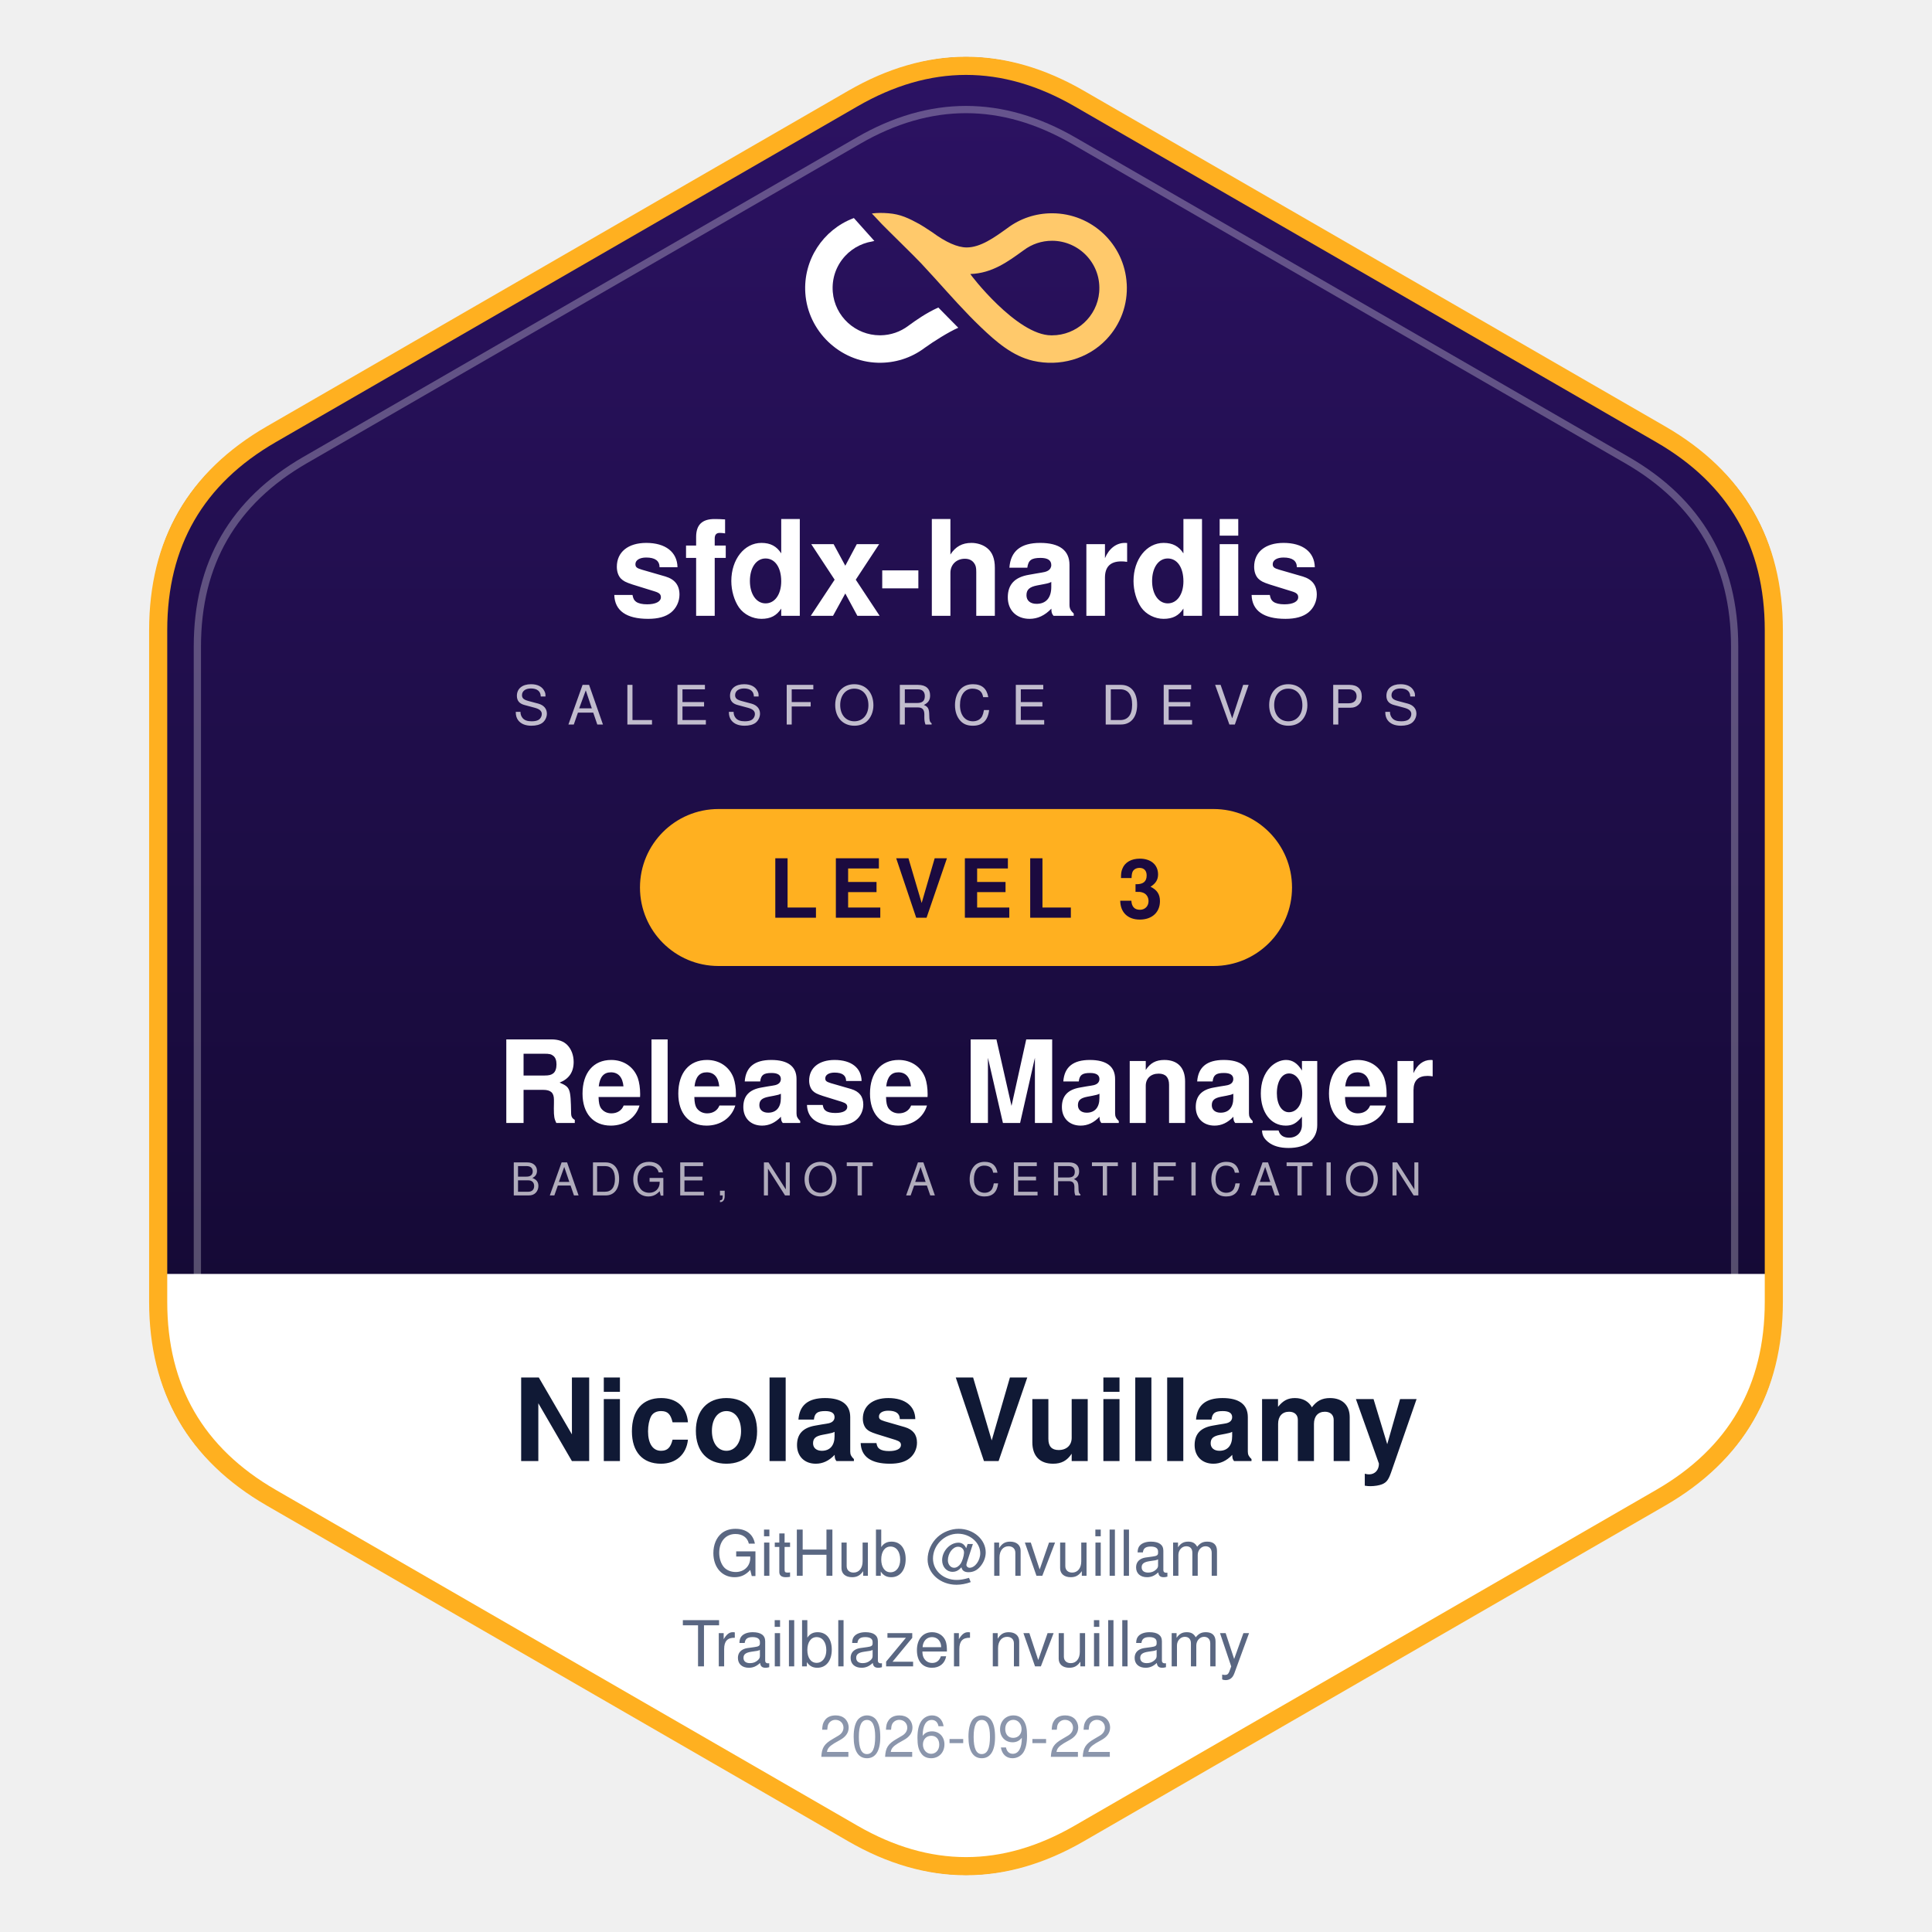
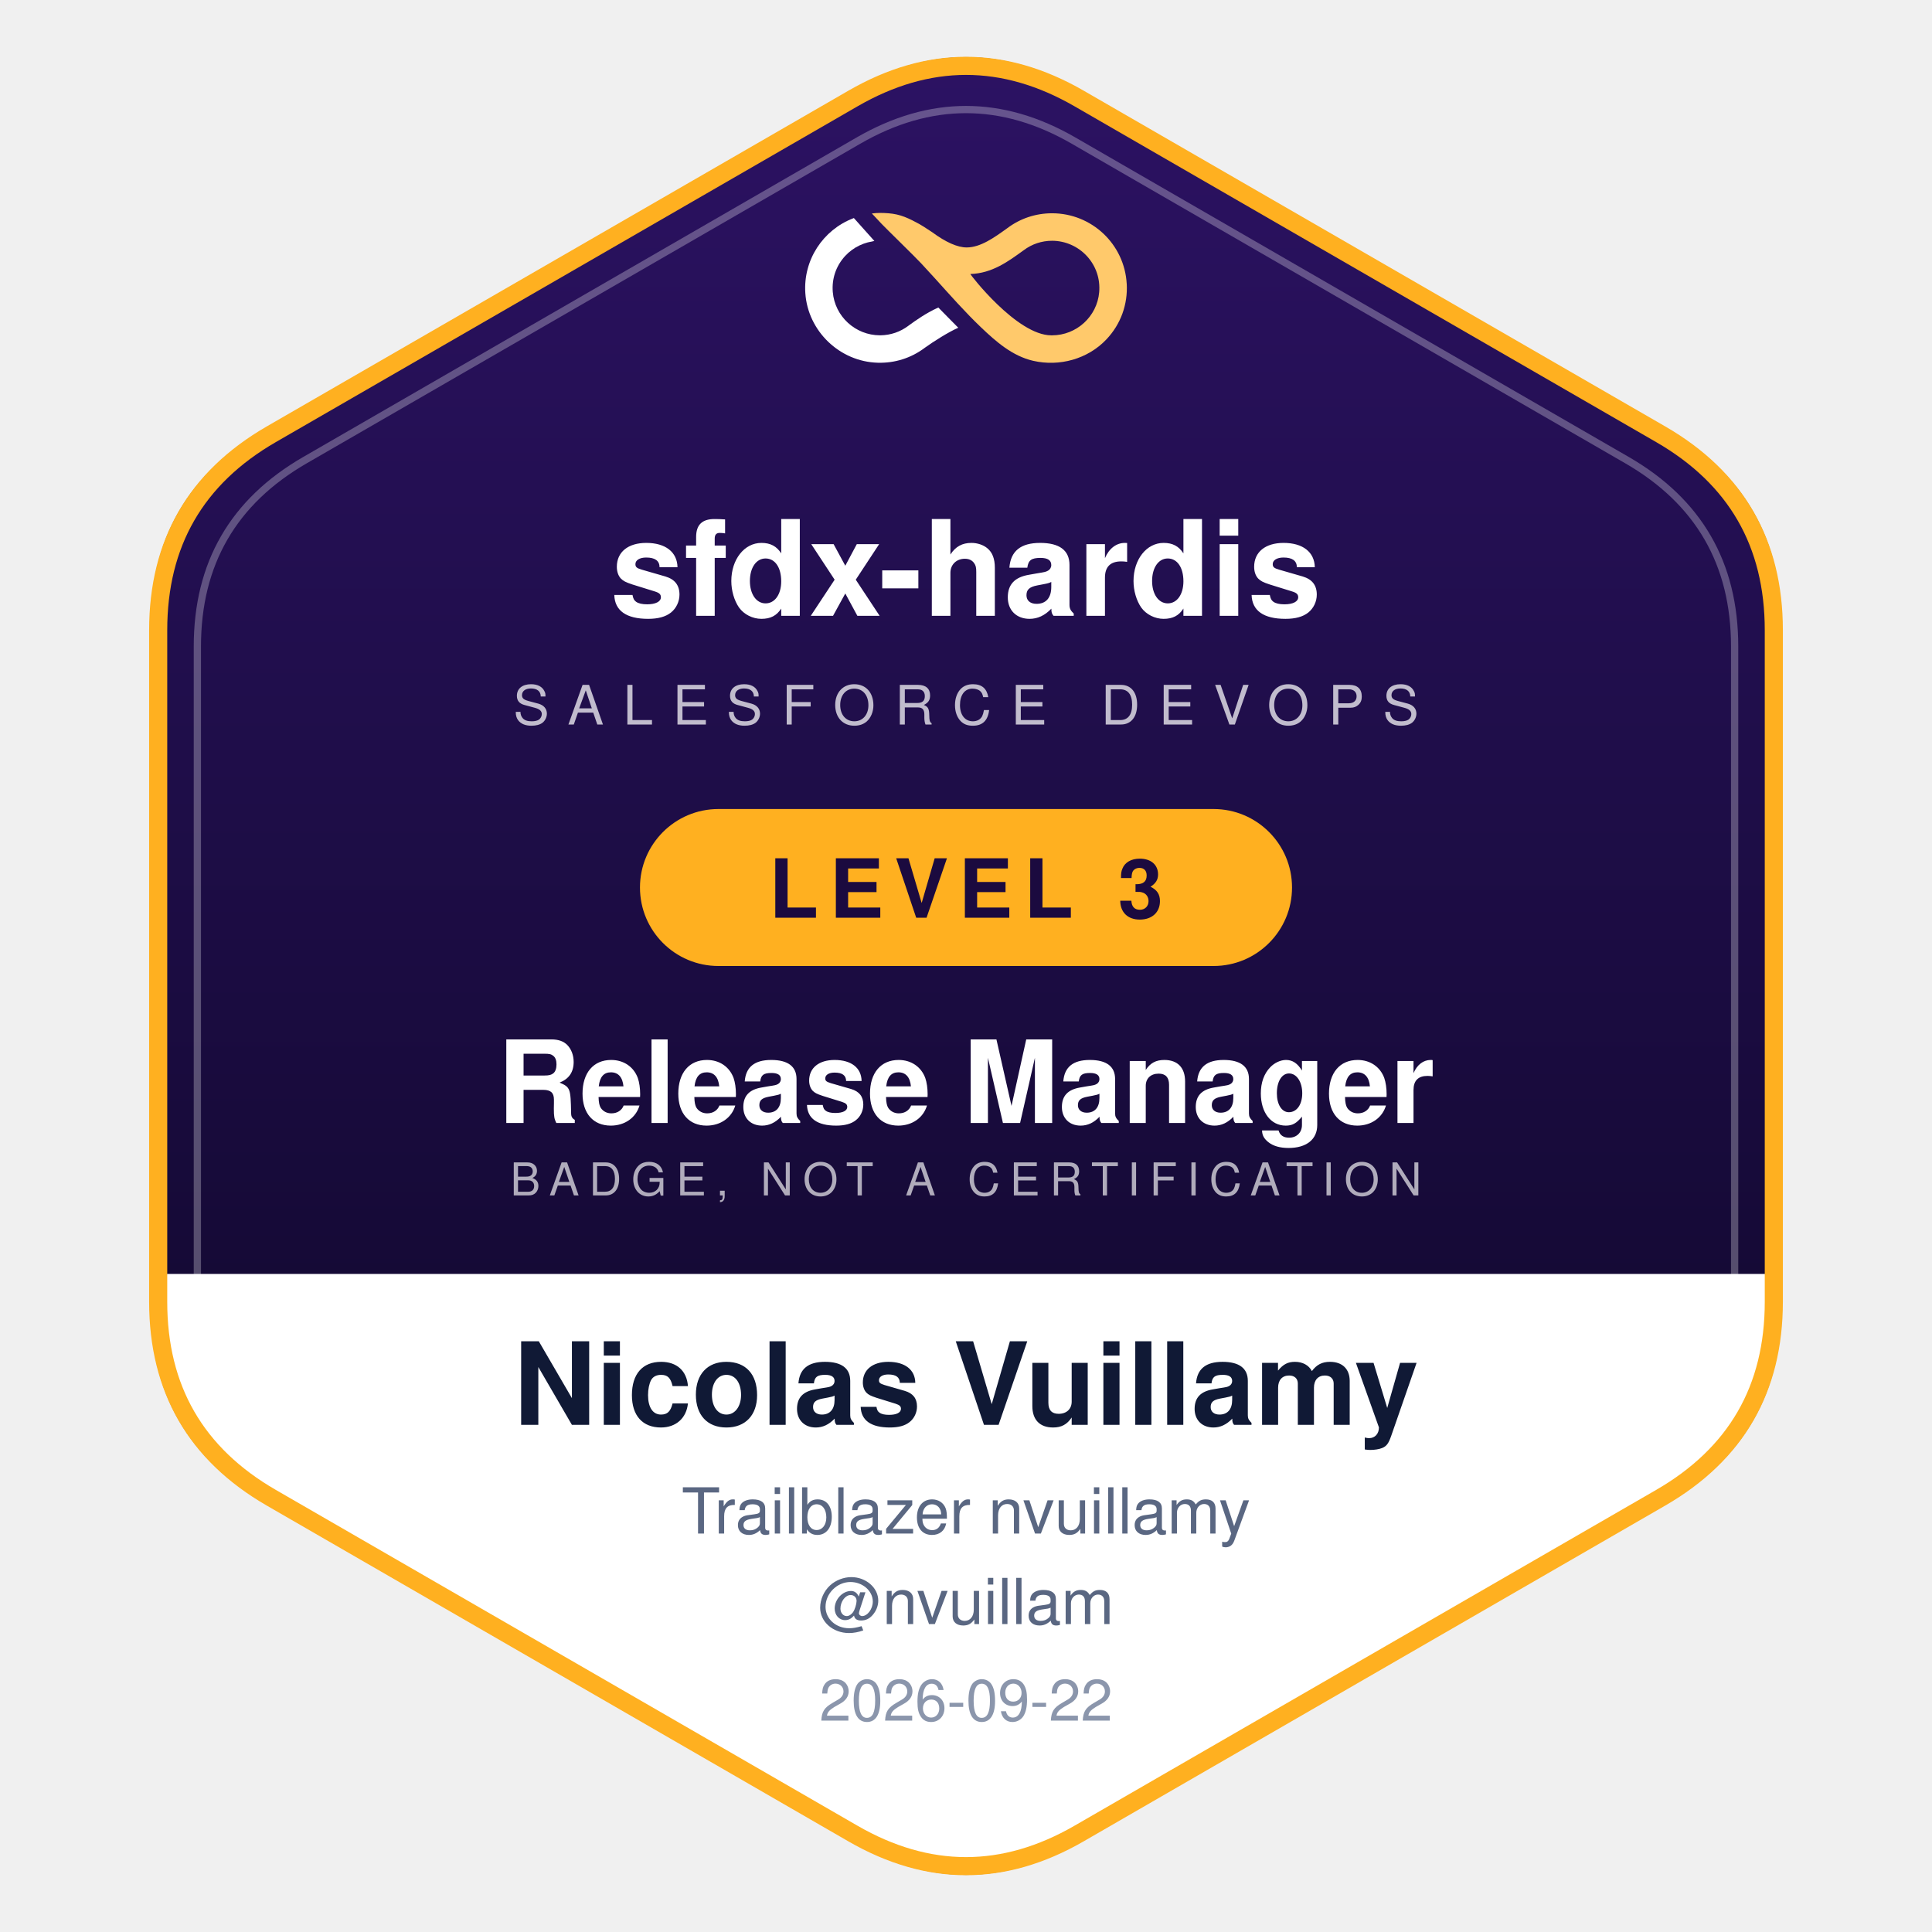
<svg xmlns="http://www.w3.org/2000/svg" width="320" height="320" viewBox="0 0 320 320" role="img" aria-label="sfdx-hardis Release Manager - Nicolas Vuillamy">
  <defs>
    <linearGradient id="field" x1="0" y1="0" x2="0" y2="1">
      <stop offset="0%" stop-color="#2C1263" />
      <stop offset="100%" stop-color="#0A0620" />
    </linearGradient>
    <clipPath id="body">
      <path d="M 295.1 216.16 Q 295.1 238 276.19 248.92 L 178.91 305.08 Q 160 316 141.09 305.08 L 43.81 248.92 Q 24.9 238 24.9 216.16 L 24.9 103.84 Q 24.9 82 43.81 71.08 L 141.09 14.92 Q 160 4 178.91 14.92 L 276.19 71.08 Q 295.1 82 295.1 103.84 Z" />
    </clipPath>
  </defs>
  <path d="M 295.1 216.16 Q 295.1 238 276.19 248.92 L 178.91 305.08 Q 160 316 141.09 305.08 L 43.81 248.92 Q 24.9 238 24.9 216.16 L 24.9 103.84 Q 24.9 82 43.81 71.08 L 141.09 14.92 Q 160 4 178.91 14.92 L 276.19 71.08 Q 295.1 82 295.1 103.84 Z" fill="url(#field)" />
  <g clip-path="url(#body)">
    <rect x="0" y="211" width="320" height="120" fill="#FFFFFF" />
  </g>
  <svg x="132" y="34" width="56" height="27.35" viewBox="0 0 112.4 54.9">
    <path fill="#FFFFFF" d="M37.34,39.85l-.32.23c-2.67,2.01-5.86,3.1-9.21,3.15-.08,0-.15,0-.23,0-8.14,0-15-6.28-15.67-14.39-.37-4.45,1.09-8.7,4.1-11.97.67-.73,1.41-1.39,2.21-1.98.79-.59,1.64-1.1,2.53-1.52s1.81-.77,2.76-1.02c.29-.08,1.27-.3,2.22-.49-.04-.08-6.64-7.4-6.79-7.59-.05-.06-.26.08-.26.07C8.68,8.18,2.04,18.16,2.78,29.2c.84,12.63,11.42,22.8,24.08,23.15,5.67.16,11.09-1.55,15.6-4.94l.21-.15c2.61-1.88,7.72-5.14,10.96-6.54-.21-.23-6.52-6.57-6.63-6.73-4.21,1.92-7.38,4.21-9.67,5.86Z" />
    <path fill="#FFC96B" d="M109.63,26.08c-.74-13.15-11.63-23.42-24.81-23.42h-.1c-5.39.02-10.51,1.73-14.78,4.95l-.21.15c-4.08,2.93-8.7,6.26-13.29,6.26-3.06,0-6.92-1.7-11.52-5.09l-2.71-1.77-1.54-.93c-1.58-.86-3.18-1.71-4.86-2.36-1.74-.67-3.46-1.06-5.37-1.21-1.91-.15-3.57-.18-5.5.06.06.18.29.35.42.49.25.27.5.54.76.81.69.74,1.38,1.47,2.07,2.21,1.15,1.23,11.2,11.02,13.12,13.1,1.53,1.65,3.07,3.31,4.59,5,5,5.53,9.9,11.1,15.29,16.25,4.97,4.75,10.43,9.54,17.33,11.13,8.75,2.01,18.17-.57,24.37-7.13,4.75-5.02,7.14-11.59,6.75-18.49ZM100.48,28.9c-.69,8.09-7.55,14.34-15.67,14.34-.09,0-.17,0-.26,0-11.46,0-27.1-20.38-26.9-20.39,7.25-.22,12.6-4.2,17.41-7.67l.32-.23c2.74-2.06,6-3.15,9.44-3.15,4.38,0,8.6,1.86,11.58,5.1,3.01,3.28,4.46,7.55,4.08,12Z" />
  </svg>
  <text x="160" y="102" text-anchor="middle" font-family="Segoe UI, Helvetica, Arial, sans-serif" font-size="22" font-weight="700" fill="#FFFFFF">sfdx-hardis</text>
  <text x="160" y="120" text-anchor="middle" font-family="Segoe UI, Helvetica, Arial, sans-serif" font-size="9" letter-spacing="3.2" opacity="0.72" fill="#FFFFFF">SALESFORCE DEVOPS</text>
  <rect x="106" y="134" width="108" height="26" rx="13" fill="#FFB020" />
  <text x="160" y="152" text-anchor="middle" font-family="Segoe UI, Helvetica, Arial, sans-serif" font-size="13.5" font-weight="700" letter-spacing="1.8" fill="#1B0A3F">LEVEL 3</text>
  <text x="160" y="186" text-anchor="middle" font-family="Segoe UI, Helvetica, Arial, sans-serif" font-size="19" font-weight="700" fill="#FFFFFF">Release Manager</text>
  <text x="160" y="198" text-anchor="middle" font-family="Segoe UI, Helvetica, Arial, sans-serif" font-size="7.5" letter-spacing="1.6" opacity="0.66" fill="#FFFFFF">BADGE, NOT A CERTIFICATION</text>
-   <text x="160" y="242" text-anchor="middle" font-family="Segoe UI, Helvetica, Arial, sans-serif" font-size="19" font-weight="700" fill="#101935">Nicolas Vuillamy</text>
-   <text x="160" y="261" text-anchor="middle" font-family="Segoe UI, Helvetica, Arial, sans-serif" font-size="10.5" fill="#5A6782">GitHub @nvuillam</text>
-   <text x="160" y="276" text-anchor="middle" font-family="Segoe UI, Helvetica, Arial, sans-serif" font-size="10.5" fill="#5A6782">Trailblazer nvuillamy</text>
-   <text x="160" y="291" text-anchor="middle" font-family="Segoe UI, Helvetica, Arial, sans-serif" font-size="9.5" fill="#8B96AC">2026-09-22</text>
+   <g clip-path="url(#body)">
+     <text x="160" y="236" text-anchor="middle" font-family="Segoe UI, Helvetica, Arial, sans-serif" font-size="19" font-weight="700" fill="#101935">Nicolas Vuillamy</text>
+     <text x="160" y="254" text-anchor="middle" font-family="Segoe UI, Helvetica, Arial, sans-serif" font-size="10.5" fill="#5A6782">Trailblazer nvuillamy</text>
+     <text x="160" y="269" text-anchor="middle" font-family="Segoe UI, Helvetica, Arial, sans-serif" font-size="10.5" fill="#5A6782">@nvuillam</text>
+     <text x="160" y="285" text-anchor="middle" font-family="Segoe UI, Helvetica, Arial, sans-serif" font-size="9.5" fill="#8B96AC">2026-09-22</text>
+   </g>
  <path d="M 287.31 212.92 Q 287.31 233.5 269.48 243.79 L 177.82 296.71 Q 160 307 142.18 296.71 L 50.52 243.79 Q 32.69 233.5 32.69 212.92 L 32.69 107.08 Q 32.69 86.5 50.52 76.21 L 142.18 23.29 Q 160 13 177.82 23.29 L 269.48 76.21 Q 287.31 86.5 287.31 107.08 Z" fill="none" stroke="#FFFFFF" stroke-width="1.2" opacity="0.28" />
  <path d="M 293.8 215.62 Q 293.8 237.25 275.07 248.07 L 178.73 303.69 Q 160 314.5 141.27 303.69 L 44.93 248.07 Q 26.2 237.25 26.2 215.62 L 26.2 104.38 Q 26.2 82.75 44.93 71.93 L 141.27 16.32 Q 160 5.5 178.73 16.31 L 275.07 71.93 Q 293.8 82.75 293.8 104.38 Z" fill="none" stroke="#FFB020" stroke-width="3" />
</svg>
